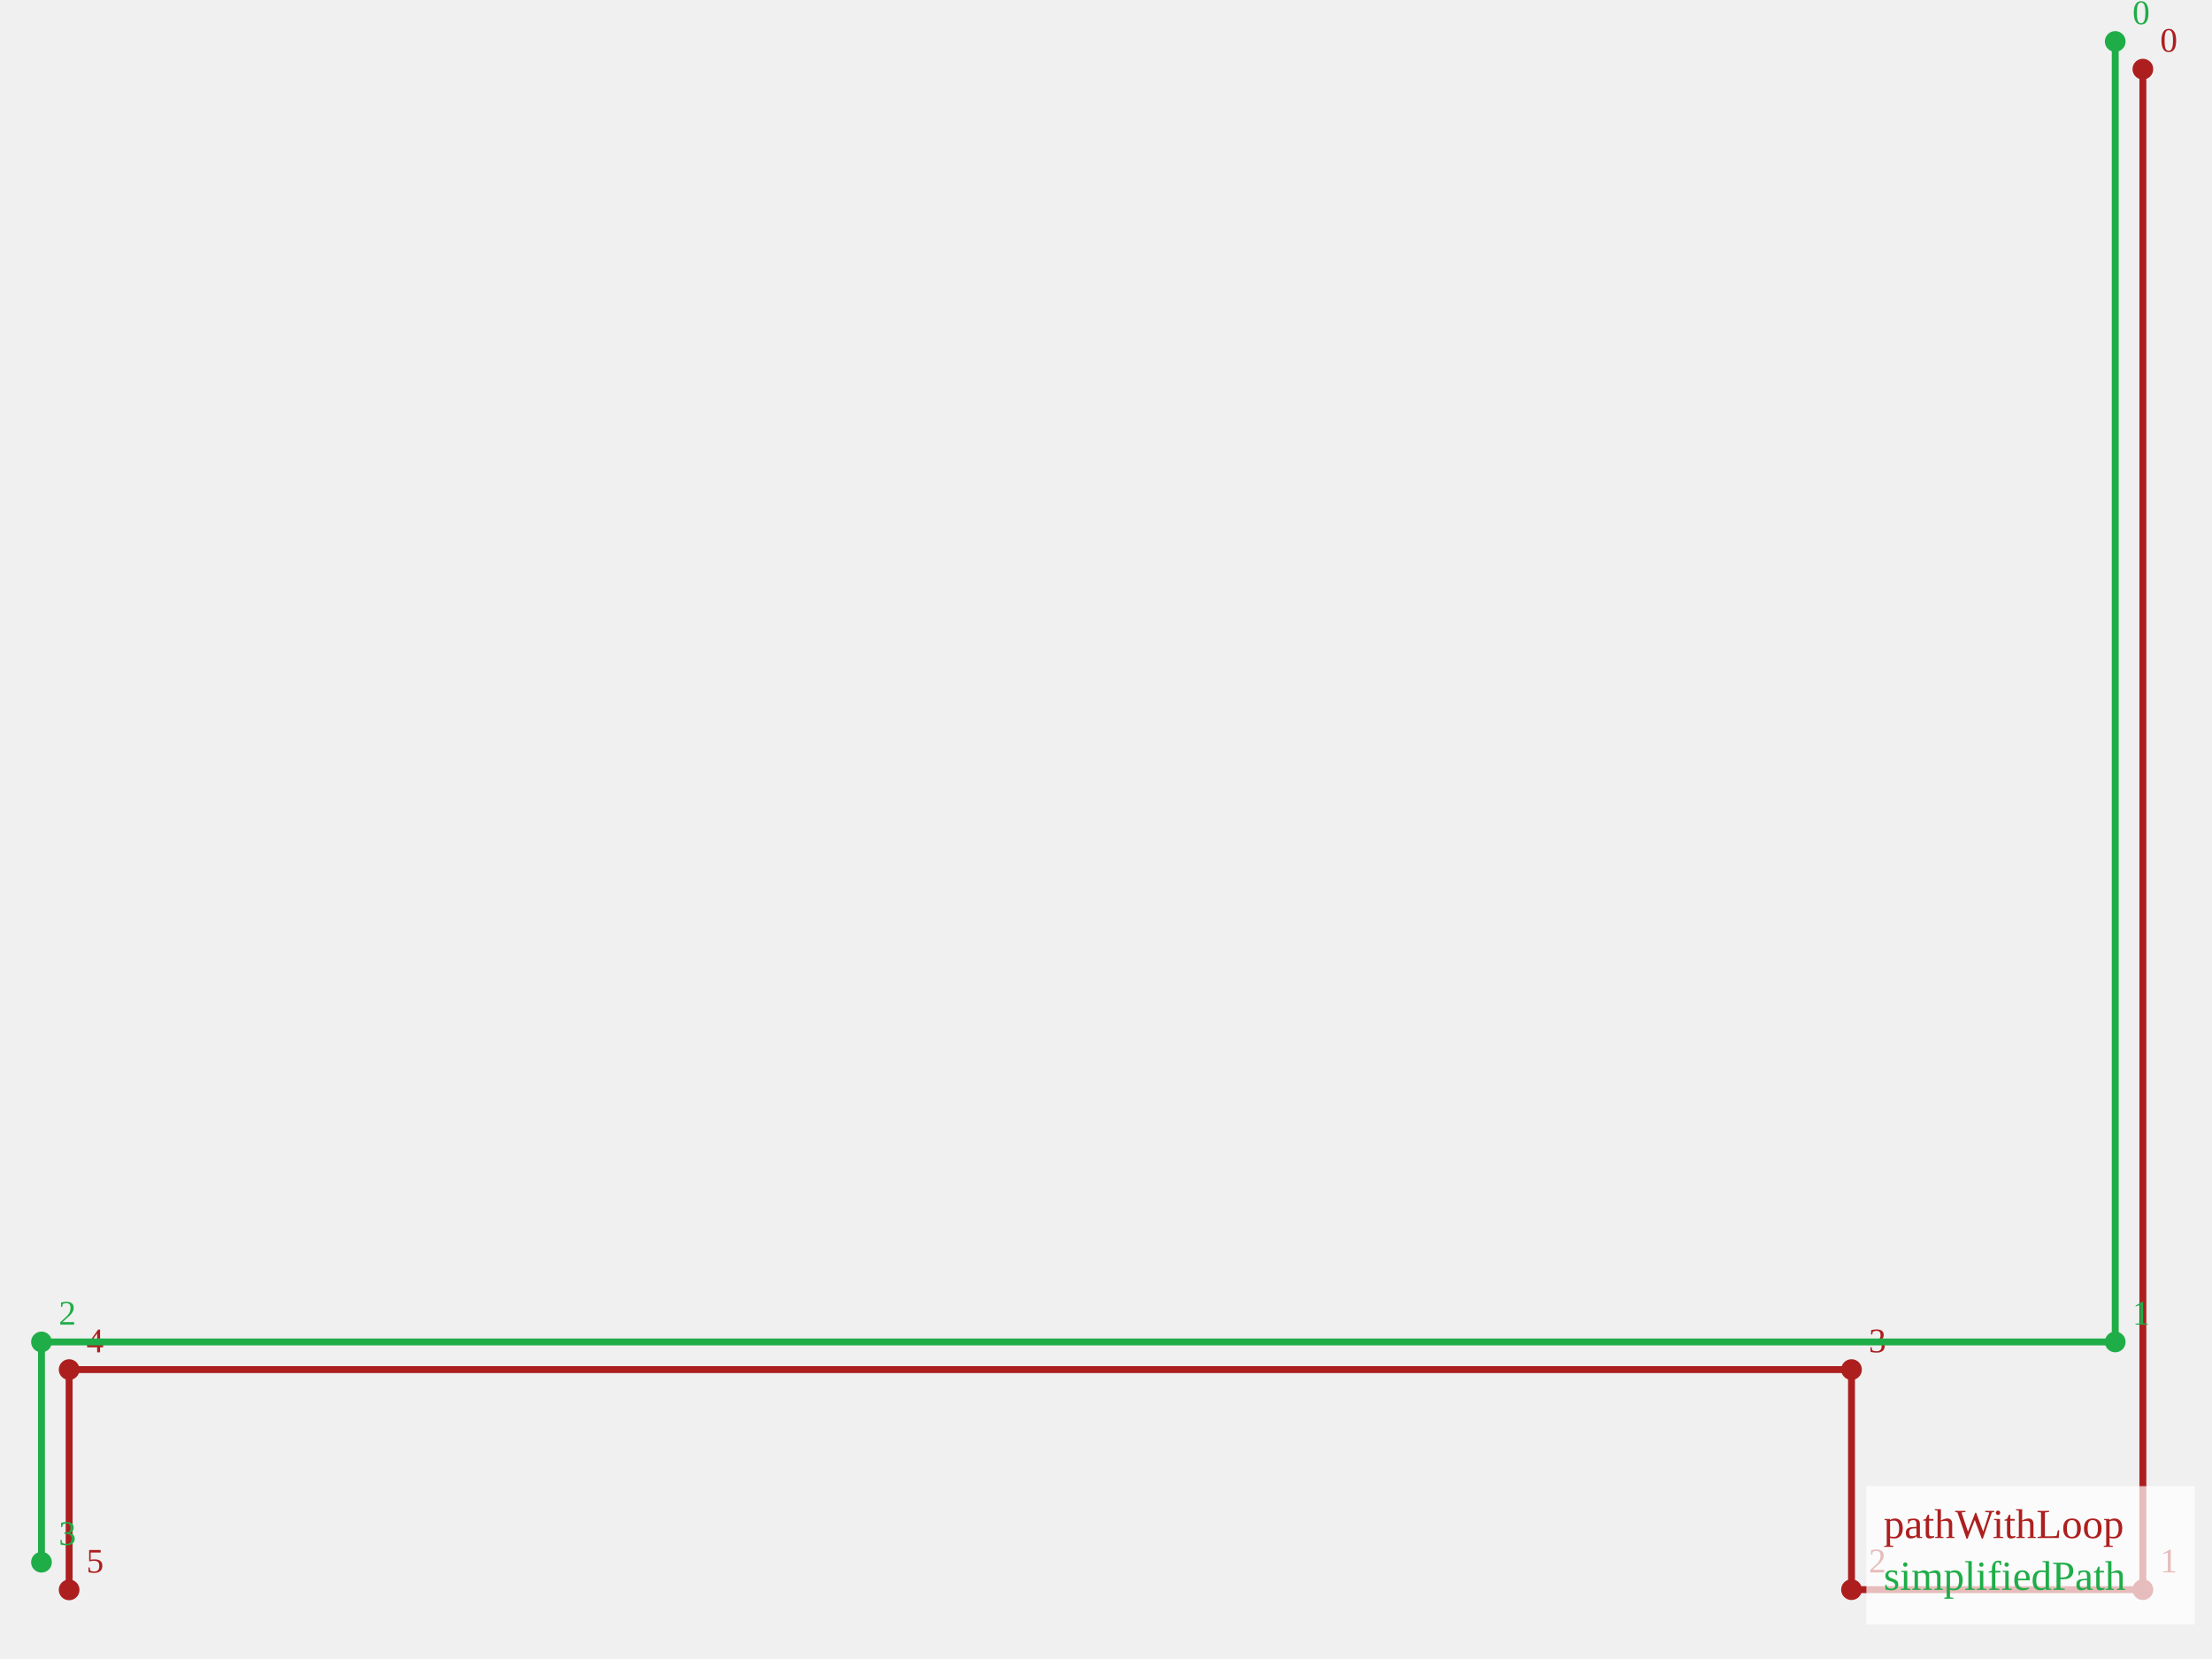
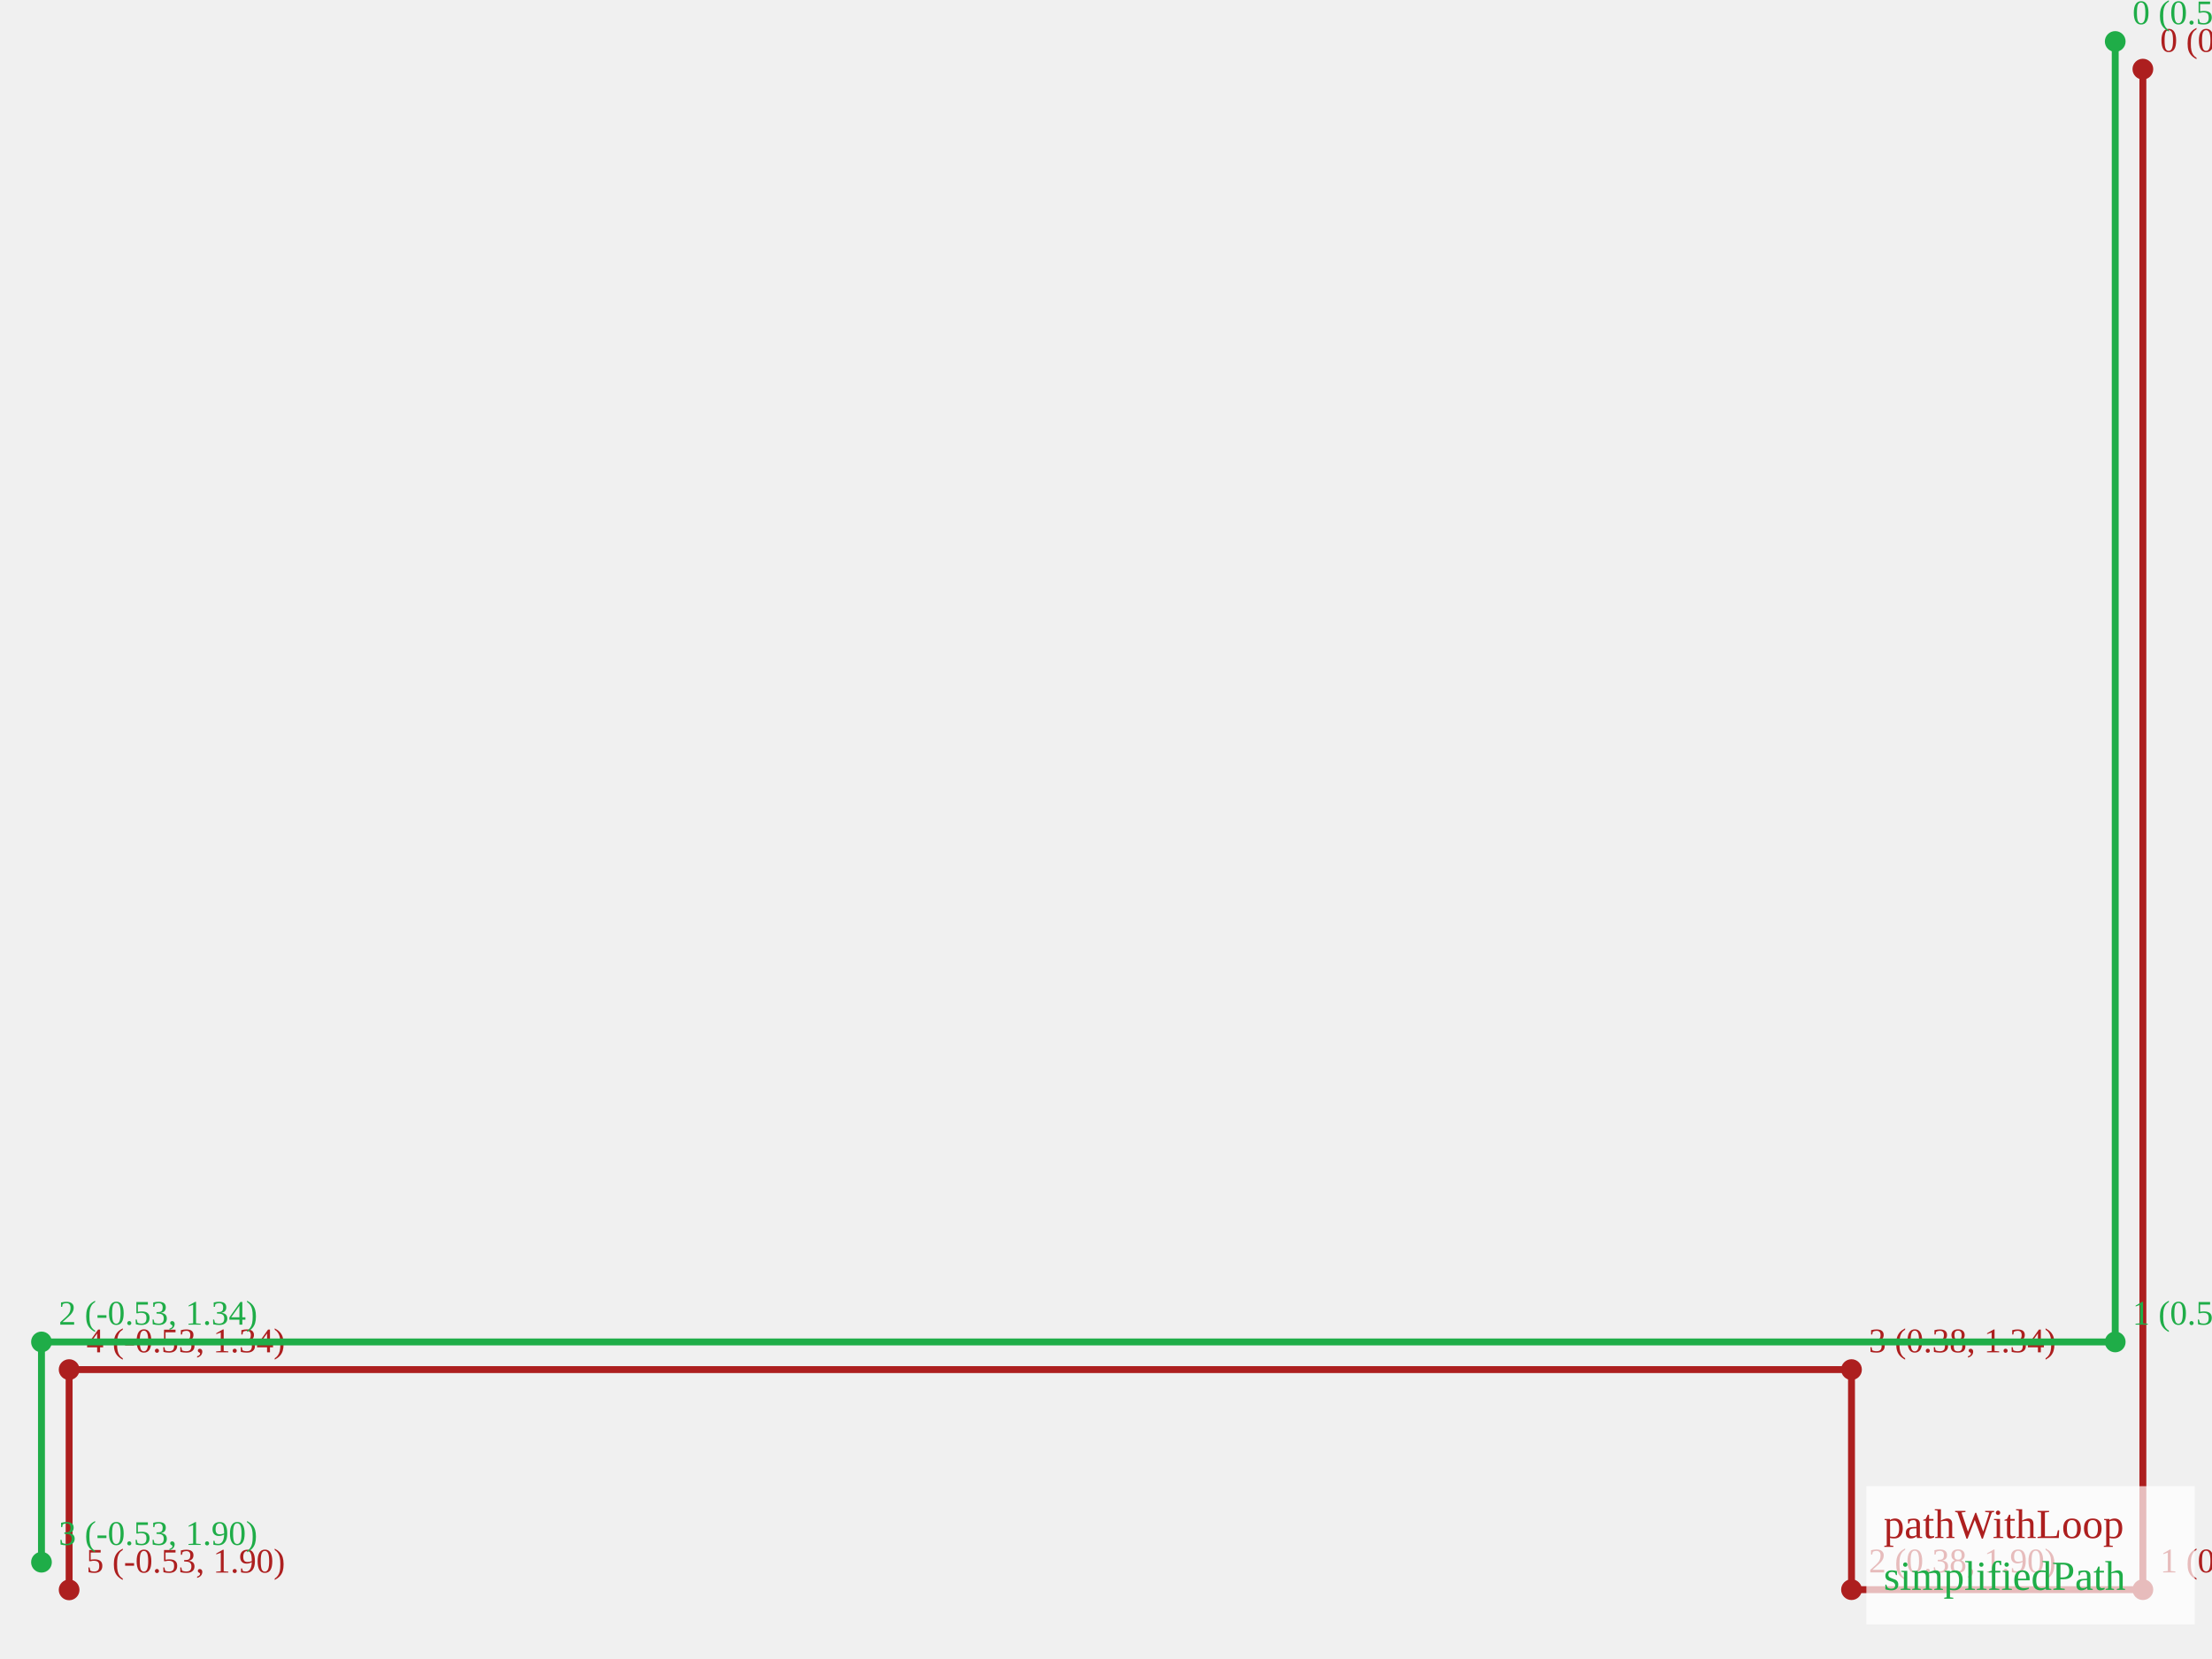
<svg xmlns="http://www.w3.org/2000/svg" width="640" height="480">
  <line x1="620" y1="20" x2="620" y2="459.938" stroke="hsl(0, 70%, 40%)" stroke-width="2" />
  <line x1="620" y1="459.938" x2="535.697" y2="459.938" stroke="hsl(0, 70%, 40%)" stroke-width="2" />
  <line x1="535.697" y1="459.938" x2="535.697" y2="396.266" stroke="hsl(0, 70%, 40%)" stroke-width="2" />
  <line x1="535.697" y1="396.266" x2="20" y2="396.266" stroke="hsl(0, 70%, 40%)" stroke-width="2" />
  <line x1="20" y1="396.266" x2="20" y2="460" stroke="hsl(0, 70%, 40%)" stroke-width="2" />
  <circle cx="620" cy="20" r="3" fill="hsl(0, 70%, 40%)" />
-   <text x="625" y="15" font-size="10" fill="hsl(0, 70%, 40%)">0</text>
+   <text x="625" y="15" font-size="10" fill="hsl(0, 70%, 40%)">0 (0.53, -1.95)</text>
  <circle cx="620" cy="459.938" r="3" fill="hsl(0, 70%, 40%)" />
-   <text x="625" y="454.938" font-size="10" fill="hsl(0, 70%, 40%)">1</text>
+   <text x="625" y="454.938" font-size="10" fill="hsl(0, 70%, 40%)">1 (0.53, 1.90)</text>
  <circle cx="535.697" cy="459.938" r="3" fill="hsl(0, 70%, 40%)" />
-   <text x="540.697" y="454.938" font-size="10" fill="hsl(0, 70%, 40%)">2</text>
+   <text x="540.697" y="454.938" font-size="10" fill="hsl(0, 70%, 40%)">2 (0.38, 1.90)</text>
  <circle cx="535.697" cy="396.266" r="3" fill="hsl(0, 70%, 40%)" />
-   <text x="540.697" y="391.266" font-size="10" fill="hsl(0, 70%, 40%)">3</text>
+   <text x="540.697" y="391.266" font-size="10" fill="hsl(0, 70%, 40%)">3 (0.38, 1.34)</text>
  <circle cx="20" cy="396.266" r="3" fill="hsl(0, 70%, 40%)" />
-   <text x="25" y="391.266" font-size="10" fill="hsl(0, 70%, 40%)">4</text>
+   <text x="25" y="391.266" font-size="10" fill="hsl(0, 70%, 40%)">4 (-0.53, 1.34)</text>
  <circle cx="20" cy="460" r="3" fill="hsl(0, 70%, 40%)" />
-   <text x="25" y="455" font-size="10" fill="hsl(0, 70%, 40%)">5</text>
+   <text x="25" y="455" font-size="10" fill="hsl(0, 70%, 40%)">5 (-0.53, 1.90)</text>
  <line x1="612" y1="12" x2="612" y2="388.266" stroke="hsl(137.5, 70%, 40%)" stroke-width="2" />
  <line x1="612" y1="388.266" x2="12" y2="388.266" stroke="hsl(137.5, 70%, 40%)" stroke-width="2" />
  <line x1="12" y1="388.266" x2="12" y2="452" stroke="hsl(137.5, 70%, 40%)" stroke-width="2" />
  <circle cx="612" cy="12" r="3" fill="hsl(137.5, 70%, 40%)" />
-   <text x="617" y="7" font-size="10" fill="hsl(137.5, 70%, 40%)">0</text>
+   <text x="617" y="7" font-size="10" fill="hsl(137.5, 70%, 40%)">0 (0.53, -1.95)</text>
  <circle cx="612" cy="388.266" r="3" fill="hsl(137.5, 70%, 40%)" />
-   <text x="617" y="383.266" font-size="10" fill="hsl(137.5, 70%, 40%)">1</text>
+   <text x="617" y="383.266" font-size="10" fill="hsl(137.5, 70%, 40%)">1 (0.53, 1.34)</text>
  <circle cx="12" cy="388.266" r="3" fill="hsl(137.5, 70%, 40%)" />
-   <text x="17" y="383.266" font-size="10" fill="hsl(137.5, 70%, 40%)">2</text>
+   <text x="17" y="383.266" font-size="10" fill="hsl(137.5, 70%, 40%)">2 (-0.53, 1.34)</text>
  <circle cx="12" cy="452" r="3" fill="hsl(137.5, 70%, 40%)" />
-   <text x="17" y="447" font-size="10" fill="hsl(137.5, 70%, 40%)">3</text>
+   <text x="17" y="447" font-size="10" fill="hsl(137.5, 70%, 40%)">3 (-0.53, 1.90)</text>
  <g transform="translate(540, 430)">
    <rect x="0" y="0" width="95" height="40" fill="white" opacity="0.7" />
    <text x="5" y="15" font-size="12" fill="hsl(0, 70%, 40%)">pathWithLoop</text>
    <text x="5" y="30" font-size="12" fill="hsl(137.5, 70%, 40%)">simplifiedPath</text>
  </g>
</svg>
